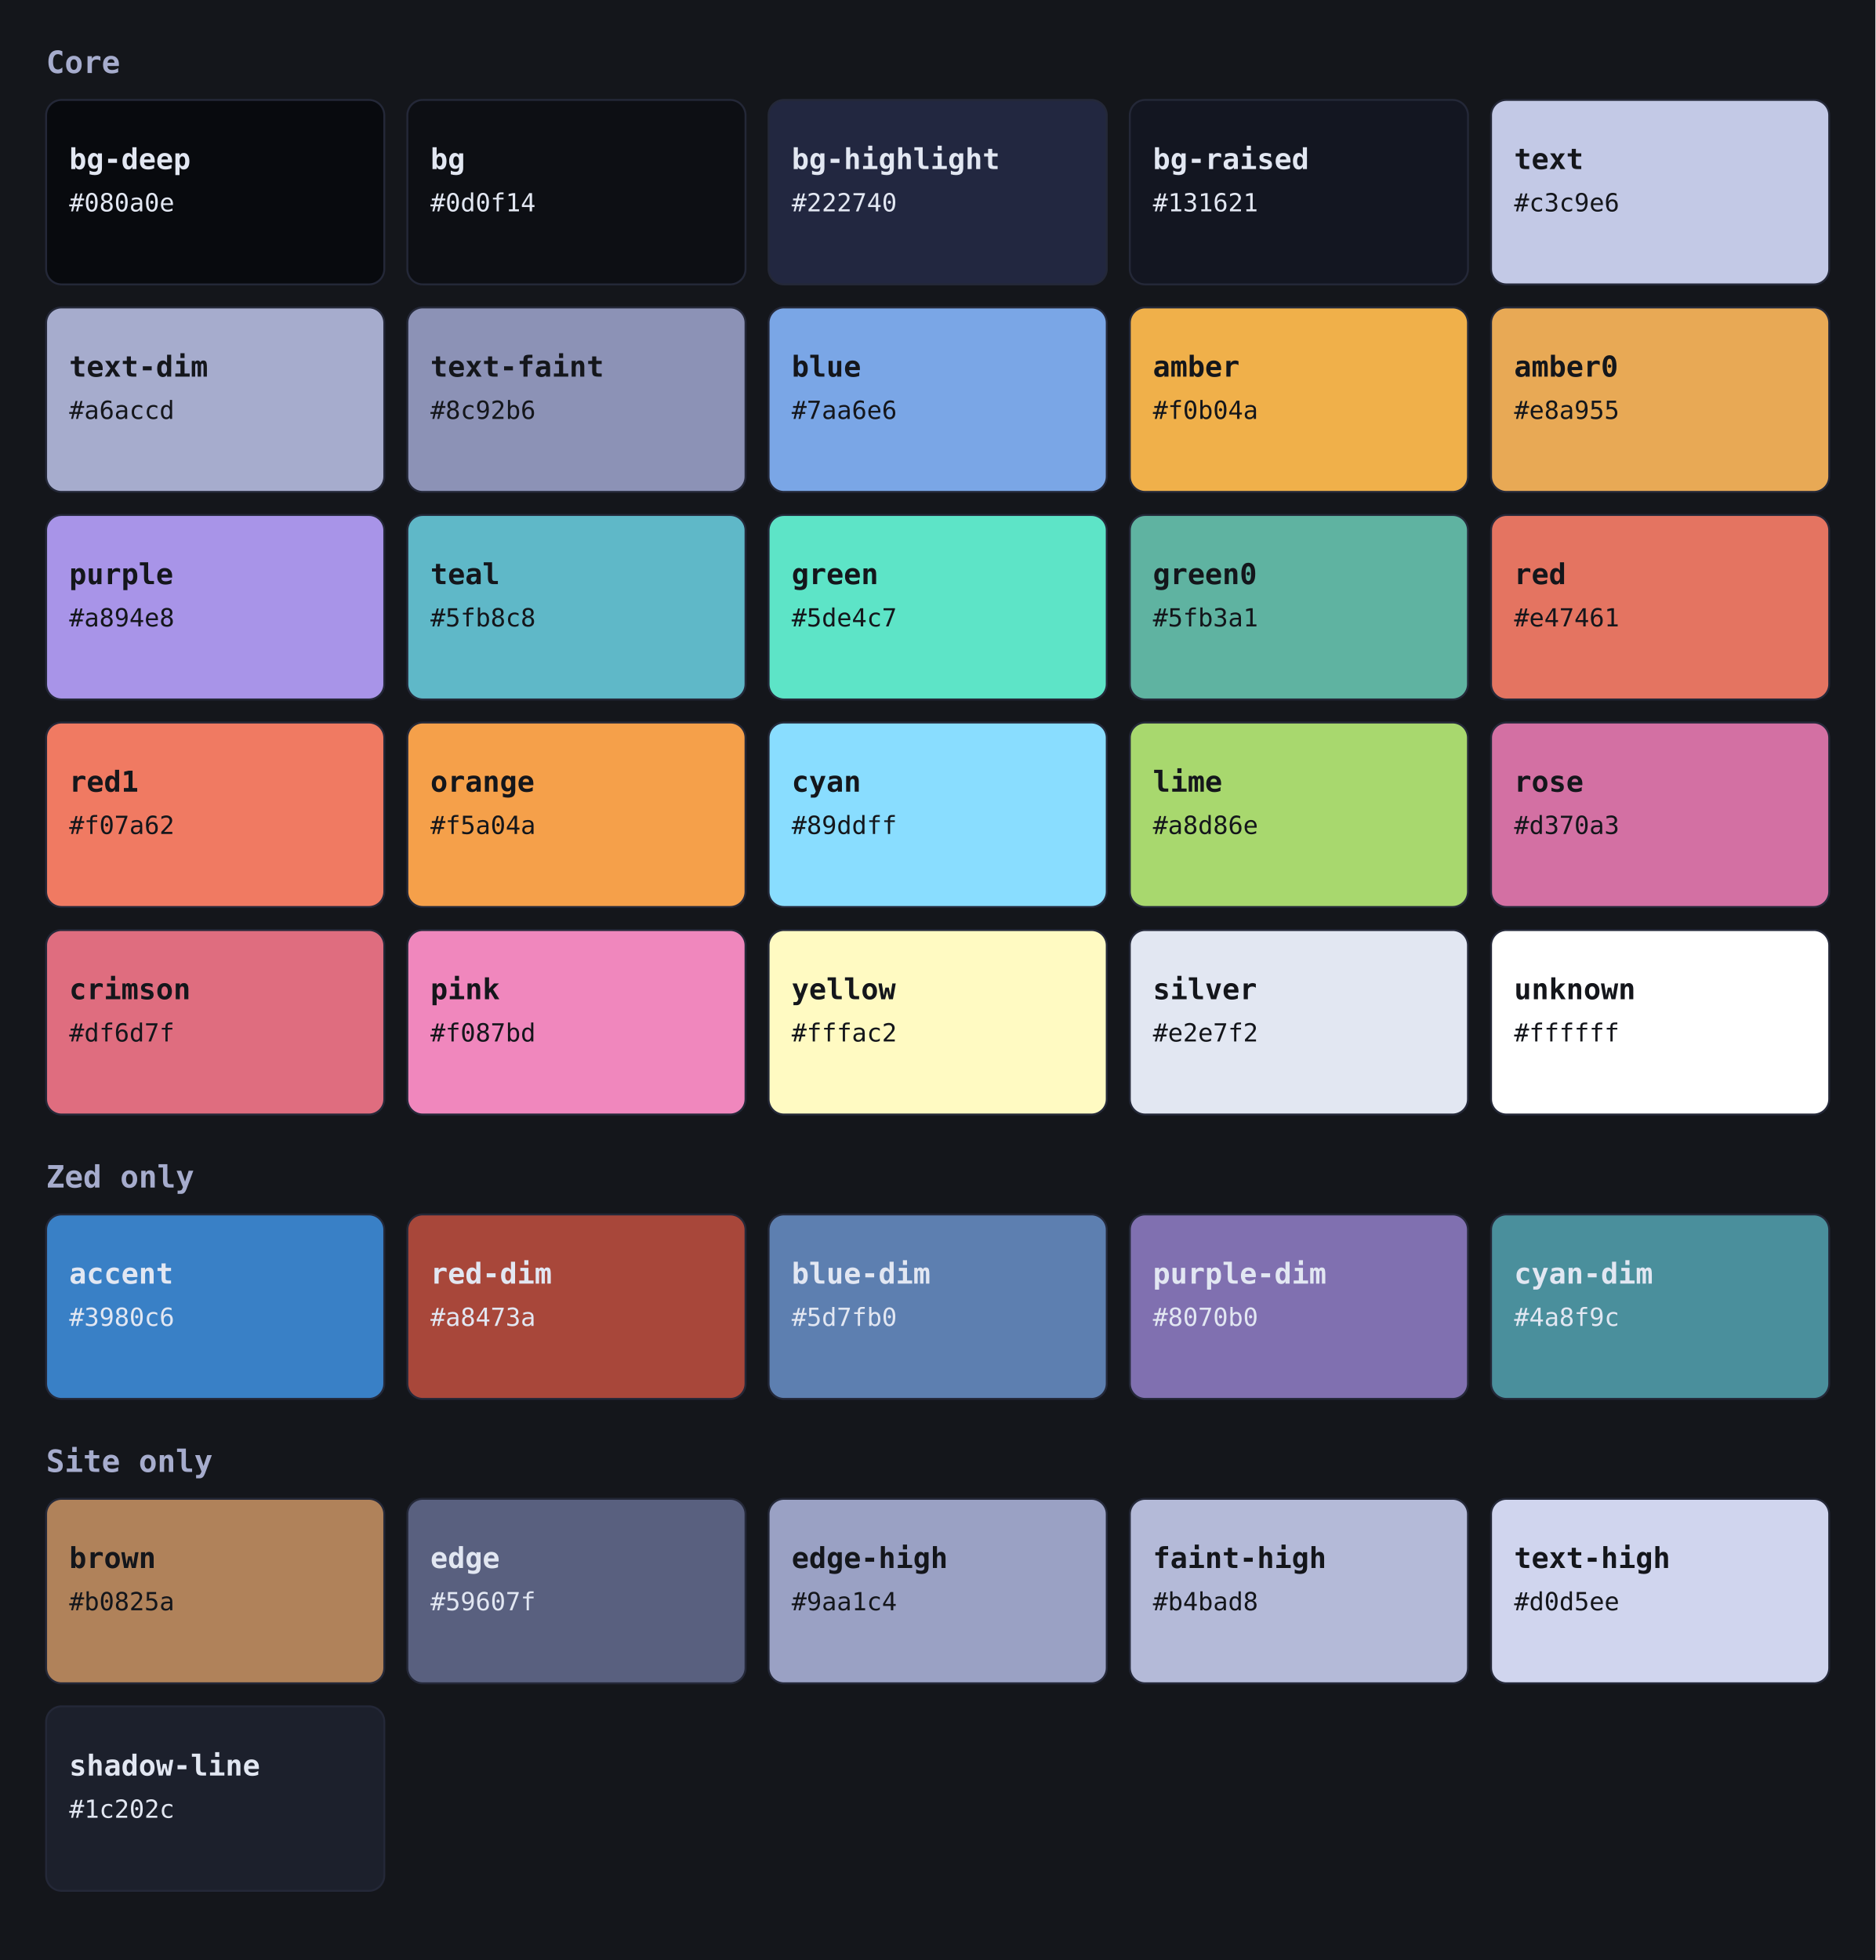
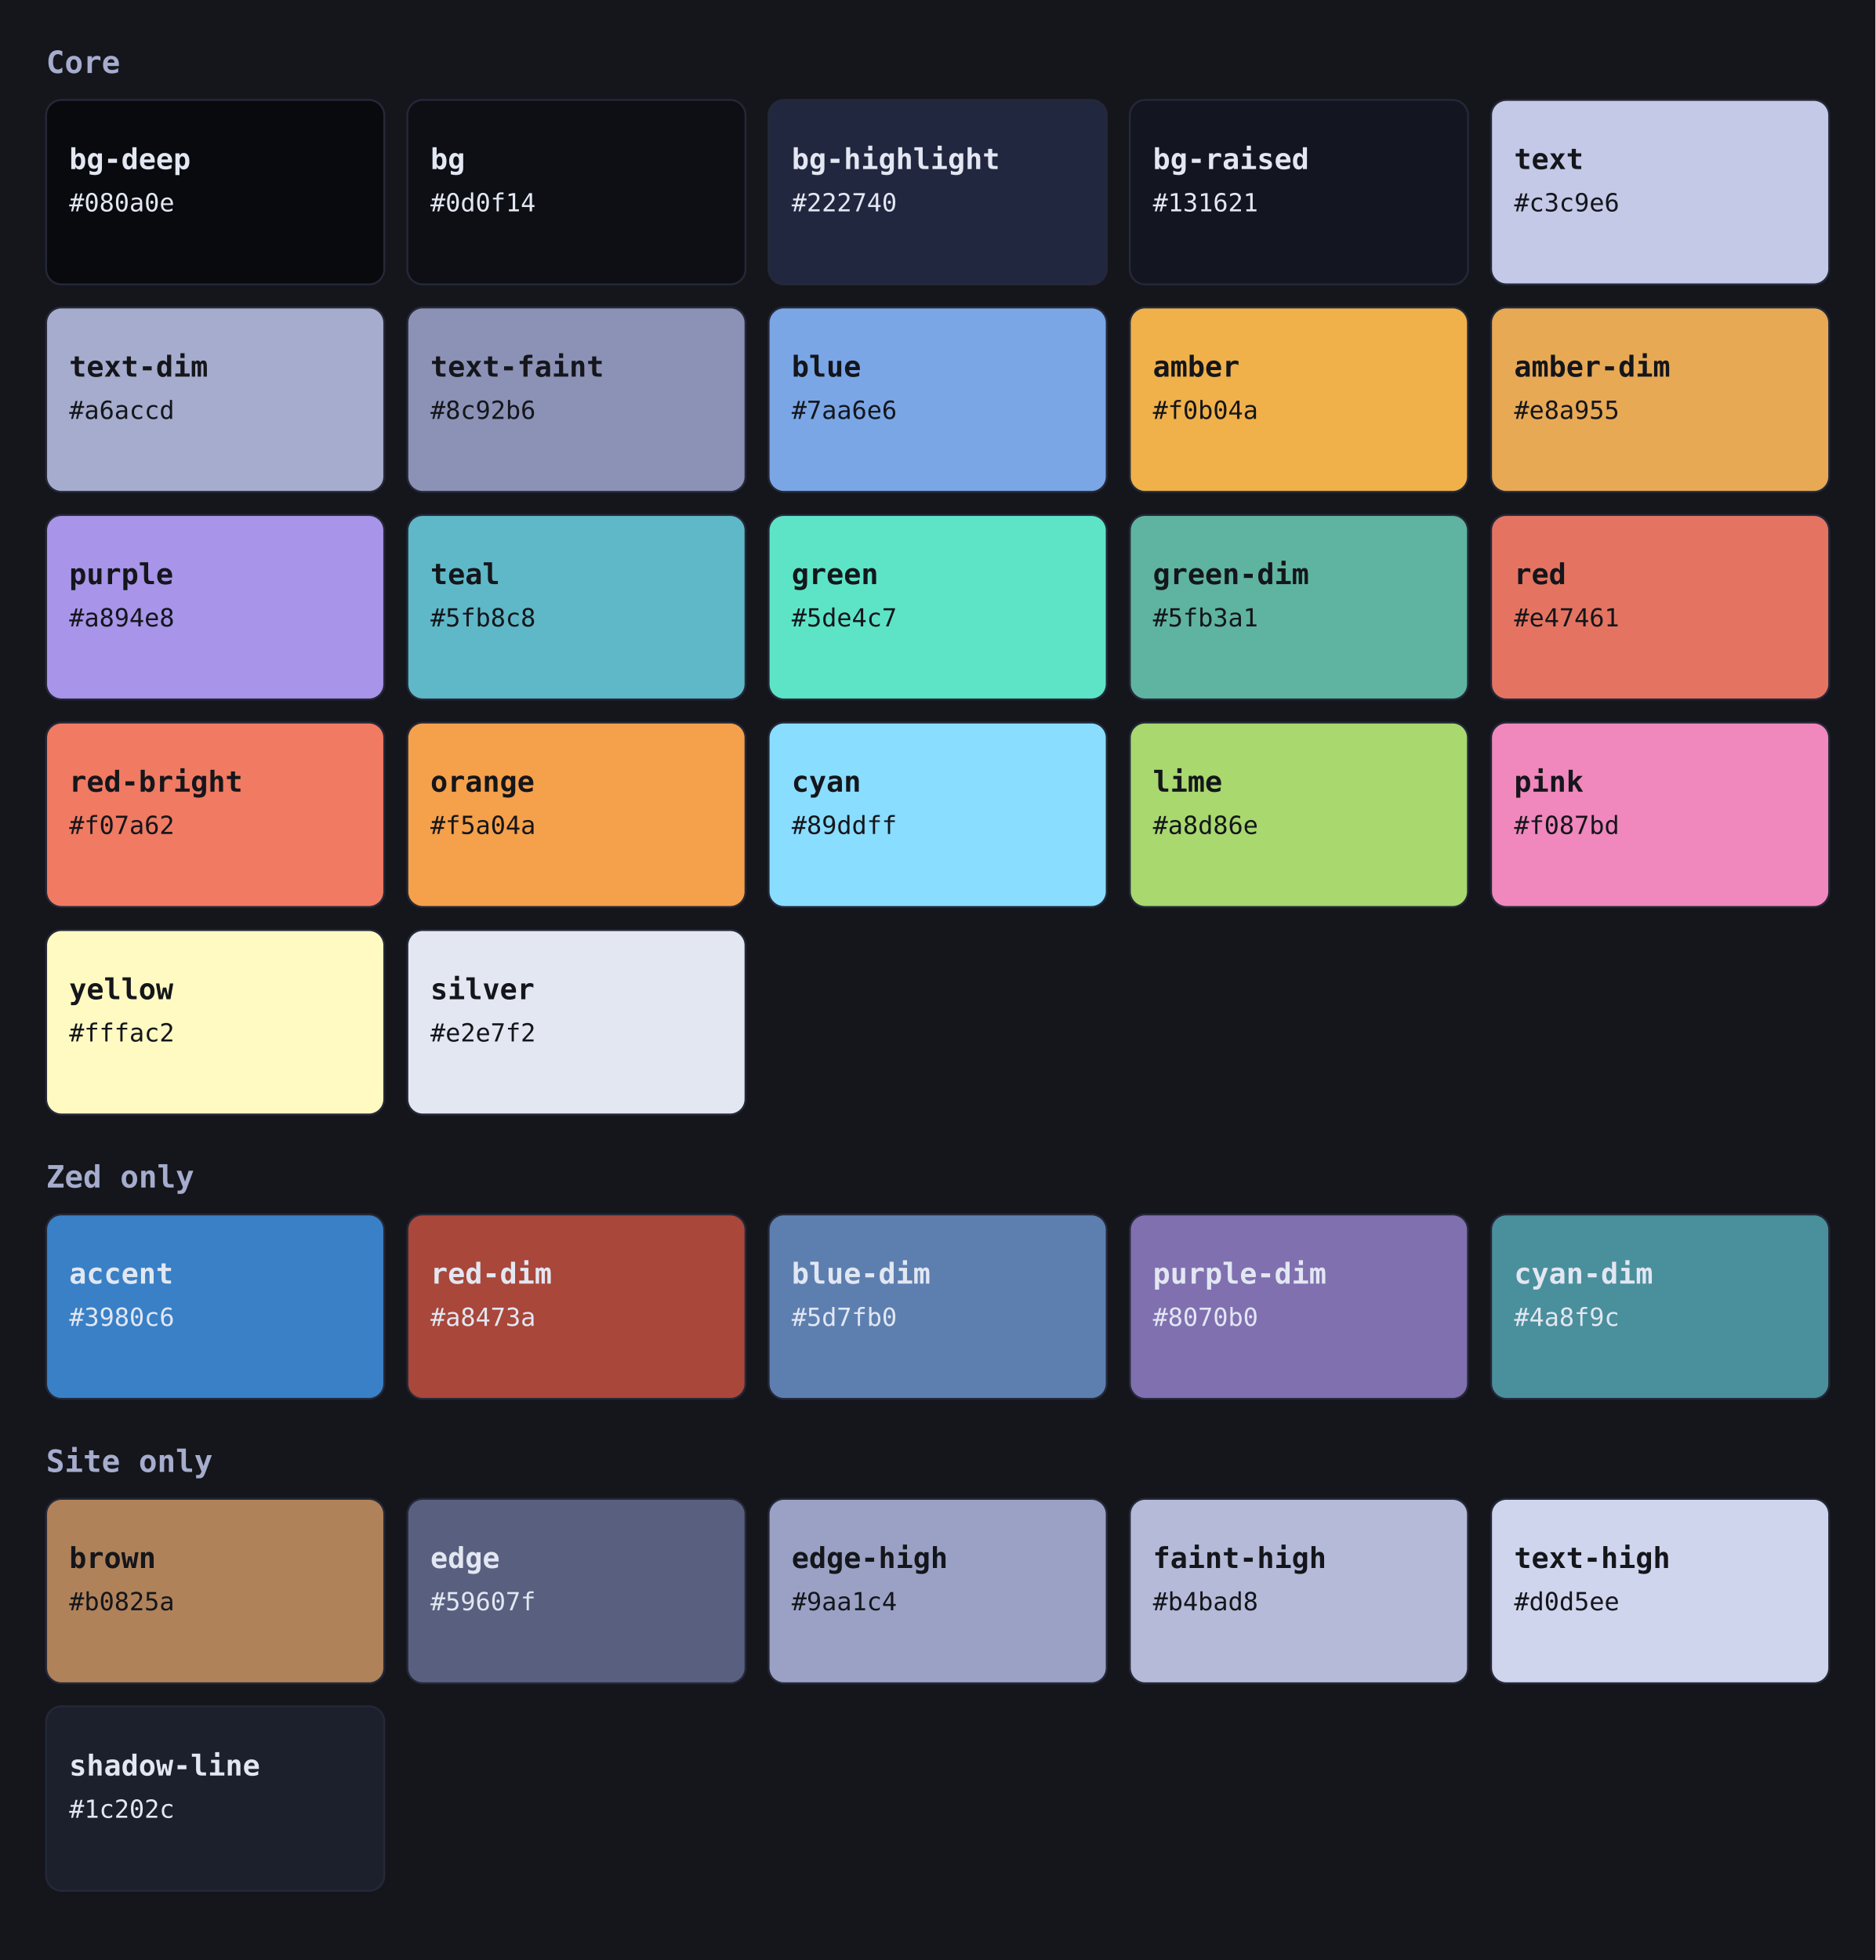
<svg xmlns="http://www.w3.org/2000/svg" width="976" height="1020" viewBox="0 0 976 1020" font-family="ui-monospace, Menlo, monospace">
  <rect width="100%" height="100%" fill="#14161b" />
  <text x="24" y="38" fill="#a6accd" font-size="16" font-weight="700">Core</text>
  <rect x="24" y="52" width="176" height="96" rx="8" fill="#080a0e" stroke="#242838" />
  <text x="36" y="88" fill="#e2e7f2" font-size="15" font-weight="700">bg-deep</text>
  <text x="36" y="110" fill="#e2e7f2" font-size="13">#080a0e</text>
  <rect x="212" y="52" width="176" height="96" rx="8" fill="#0d0f14" stroke="#242838" />
  <text x="224" y="88" fill="#e2e7f2" font-size="15" font-weight="700">bg</text>
  <text x="224" y="110" fill="#e2e7f2" font-size="13">#0d0f14</text>
  <rect x="400" y="52" width="176" height="96" rx="8" fill="#222740" stroke="#242838" />
  <text x="412" y="88" fill="#e2e7f2" font-size="15" font-weight="700">bg-highlight</text>
  <text x="412" y="110" fill="#e2e7f2" font-size="13">#222740</text>
  <rect x="588" y="52" width="176" height="96" rx="8" fill="#131621" stroke="#242838" />
  <text x="600" y="88" fill="#e2e7f2" font-size="15" font-weight="700">bg-raised</text>
  <text x="600" y="110" fill="#e2e7f2" font-size="13">#131621</text>
  <rect x="776" y="52" width="176" height="96" rx="8" fill="#c3c9e6" stroke="#242838" />
  <text x="788" y="88" fill="#14161b" font-size="15" font-weight="700">text</text>
  <text x="788" y="110" fill="#14161b" font-size="13">#c3c9e6</text>
  <rect x="24" y="160" width="176" height="96" rx="8" fill="#a6accd" stroke="#242838" />
  <text x="36" y="196" fill="#14161b" font-size="15" font-weight="700">text-dim</text>
  <text x="36" y="218" fill="#14161b" font-size="13">#a6accd</text>
  <rect x="212" y="160" width="176" height="96" rx="8" fill="#8c92b6" stroke="#242838" />
  <text x="224" y="196" fill="#14161b" font-size="15" font-weight="700">text-faint</text>
  <text x="224" y="218" fill="#14161b" font-size="13">#8c92b6</text>
  <rect x="400" y="160" width="176" height="96" rx="8" fill="#7aa6e6" stroke="#242838" />
  <text x="412" y="196" fill="#14161b" font-size="15" font-weight="700">blue</text>
  <text x="412" y="218" fill="#14161b" font-size="13">#7aa6e6</text>
  <rect x="588" y="160" width="176" height="96" rx="8" fill="#f0b04a" stroke="#242838" />
  <text x="600" y="196" fill="#14161b" font-size="15" font-weight="700">amber</text>
  <text x="600" y="218" fill="#14161b" font-size="13">#f0b04a</text>
  <rect x="776" y="160" width="176" height="96" rx="8" fill="#e8a955" stroke="#242838" />
-   <text x="788" y="196" fill="#14161b" font-size="15" font-weight="700">amber0</text>
+   <text x="788" y="196" fill="#14161b" font-size="15" font-weight="700">amber-dim</text>
  <text x="788" y="218" fill="#14161b" font-size="13">#e8a955</text>
  <rect x="24" y="268" width="176" height="96" rx="8" fill="#a894e8" stroke="#242838" />
  <text x="36" y="304" fill="#14161b" font-size="15" font-weight="700">purple</text>
  <text x="36" y="326" fill="#14161b" font-size="13">#a894e8</text>
  <rect x="212" y="268" width="176" height="96" rx="8" fill="#5fb8c8" stroke="#242838" />
  <text x="224" y="304" fill="#14161b" font-size="15" font-weight="700">teal</text>
  <text x="224" y="326" fill="#14161b" font-size="13">#5fb8c8</text>
  <rect x="400" y="268" width="176" height="96" rx="8" fill="#5de4c7" stroke="#242838" />
  <text x="412" y="304" fill="#14161b" font-size="15" font-weight="700">green</text>
  <text x="412" y="326" fill="#14161b" font-size="13">#5de4c7</text>
  <rect x="588" y="268" width="176" height="96" rx="8" fill="#5fb3a1" stroke="#242838" />
-   <text x="600" y="304" fill="#14161b" font-size="15" font-weight="700">green0</text>
+   <text x="600" y="304" fill="#14161b" font-size="15" font-weight="700">green-dim</text>
  <text x="600" y="326" fill="#14161b" font-size="13">#5fb3a1</text>
  <rect x="776" y="268" width="176" height="96" rx="8" fill="#e47461" stroke="#242838" />
  <text x="788" y="304" fill="#14161b" font-size="15" font-weight="700">red</text>
  <text x="788" y="326" fill="#14161b" font-size="13">#e47461</text>
  <rect x="24" y="376" width="176" height="96" rx="8" fill="#f07a62" stroke="#242838" />
-   <text x="36" y="412" fill="#14161b" font-size="15" font-weight="700">red1</text>
+   <text x="36" y="412" fill="#14161b" font-size="15" font-weight="700">red-bright</text>
  <text x="36" y="434" fill="#14161b" font-size="13">#f07a62</text>
  <rect x="212" y="376" width="176" height="96" rx="8" fill="#f5a04a" stroke="#242838" />
  <text x="224" y="412" fill="#14161b" font-size="15" font-weight="700">orange</text>
  <text x="224" y="434" fill="#14161b" font-size="13">#f5a04a</text>
  <rect x="400" y="376" width="176" height="96" rx="8" fill="#89ddff" stroke="#242838" />
  <text x="412" y="412" fill="#14161b" font-size="15" font-weight="700">cyan</text>
  <text x="412" y="434" fill="#14161b" font-size="13">#89ddff</text>
  <rect x="588" y="376" width="176" height="96" rx="8" fill="#a8d86e" stroke="#242838" />
  <text x="600" y="412" fill="#14161b" font-size="15" font-weight="700">lime</text>
  <text x="600" y="434" fill="#14161b" font-size="13">#a8d86e</text>
-   <rect x="776" y="376" width="176" height="96" rx="8" fill="#d370a3" stroke="#242838" />
-   <text x="788" y="412" fill="#14161b" font-size="15" font-weight="700">rose</text>
-   <text x="788" y="434" fill="#14161b" font-size="13">#d370a3</text>
-   <rect x="24" y="484" width="176" height="96" rx="8" fill="#df6d7f" stroke="#242838" />
-   <text x="36" y="520" fill="#14161b" font-size="15" font-weight="700">crimson</text>
-   <text x="36" y="542" fill="#14161b" font-size="13">#df6d7f</text>
-   <rect x="212" y="484" width="176" height="96" rx="8" fill="#f087bd" stroke="#242838" />
-   <text x="224" y="520" fill="#14161b" font-size="15" font-weight="700">pink</text>
-   <text x="224" y="542" fill="#14161b" font-size="13">#f087bd</text>
-   <rect x="400" y="484" width="176" height="96" rx="8" fill="#fffac2" stroke="#242838" />
-   <text x="412" y="520" fill="#14161b" font-size="15" font-weight="700">yellow</text>
-   <text x="412" y="542" fill="#14161b" font-size="13">#fffac2</text>
-   <rect x="588" y="484" width="176" height="96" rx="8" fill="#e2e7f2" stroke="#242838" />
-   <text x="600" y="520" fill="#14161b" font-size="15" font-weight="700">silver</text>
-   <text x="600" y="542" fill="#14161b" font-size="13">#e2e7f2</text>
-   <rect x="776" y="484" width="176" height="96" rx="8" fill="#ffffff" stroke="#242838" />
-   <text x="788" y="520" fill="#14161b" font-size="15" font-weight="700">unknown</text>
-   <text x="788" y="542" fill="#14161b" font-size="13">#ffffff</text>
+   <rect x="776" y="376" width="176" height="96" rx="8" fill="#f087bd" stroke="#242838" />
+   <text x="788" y="412" fill="#14161b" font-size="15" font-weight="700">pink</text>
+   <text x="788" y="434" fill="#14161b" font-size="13">#f087bd</text>
+   <rect x="24" y="484" width="176" height="96" rx="8" fill="#fffac2" stroke="#242838" />
+   <text x="36" y="520" fill="#14161b" font-size="15" font-weight="700">yellow</text>
+   <text x="36" y="542" fill="#14161b" font-size="13">#fffac2</text>
+   <rect x="212" y="484" width="176" height="96" rx="8" fill="#e2e7f2" stroke="#242838" />
+   <text x="224" y="520" fill="#14161b" font-size="15" font-weight="700">silver</text>
+   <text x="224" y="542" fill="#14161b" font-size="13">#e2e7f2</text>
  <text x="24" y="618" fill="#a6accd" font-size="16" font-weight="700">Zed only</text>
  <rect x="24" y="632" width="176" height="96" rx="8" fill="#3980c6" stroke="#242838" />
  <text x="36" y="668" fill="#e2e7f2" font-size="15" font-weight="700">accent</text>
  <text x="36" y="690" fill="#e2e7f2" font-size="13">#3980c6</text>
  <rect x="212" y="632" width="176" height="96" rx="8" fill="#a8473a" stroke="#242838" />
  <text x="224" y="668" fill="#e2e7f2" font-size="15" font-weight="700">red-dim</text>
  <text x="224" y="690" fill="#e2e7f2" font-size="13">#a8473a</text>
  <rect x="400" y="632" width="176" height="96" rx="8" fill="#5d7fb0" stroke="#242838" />
  <text x="412" y="668" fill="#e2e7f2" font-size="15" font-weight="700">blue-dim</text>
  <text x="412" y="690" fill="#e2e7f2" font-size="13">#5d7fb0</text>
  <rect x="588" y="632" width="176" height="96" rx="8" fill="#8070b0" stroke="#242838" />
  <text x="600" y="668" fill="#e2e7f2" font-size="15" font-weight="700">purple-dim</text>
  <text x="600" y="690" fill="#e2e7f2" font-size="13">#8070b0</text>
  <rect x="776" y="632" width="176" height="96" rx="8" fill="#4a8f9c" stroke="#242838" />
  <text x="788" y="668" fill="#e2e7f2" font-size="15" font-weight="700">cyan-dim</text>
  <text x="788" y="690" fill="#e2e7f2" font-size="13">#4a8f9c</text>
  <text x="24" y="766" fill="#a6accd" font-size="16" font-weight="700">Site only</text>
  <rect x="24" y="780" width="176" height="96" rx="8" fill="#b0825a" stroke="#242838" />
  <text x="36" y="816" fill="#14161b" font-size="15" font-weight="700">brown</text>
  <text x="36" y="838" fill="#14161b" font-size="13">#b0825a</text>
  <rect x="212" y="780" width="176" height="96" rx="8" fill="#59607f" stroke="#242838" />
  <text x="224" y="816" fill="#e2e7f2" font-size="15" font-weight="700">edge</text>
  <text x="224" y="838" fill="#e2e7f2" font-size="13">#59607f</text>
  <rect x="400" y="780" width="176" height="96" rx="8" fill="#9aa1c4" stroke="#242838" />
  <text x="412" y="816" fill="#14161b" font-size="15" font-weight="700">edge-high</text>
  <text x="412" y="838" fill="#14161b" font-size="13">#9aa1c4</text>
  <rect x="588" y="780" width="176" height="96" rx="8" fill="#b4bad8" stroke="#242838" />
  <text x="600" y="816" fill="#14161b" font-size="15" font-weight="700">faint-high</text>
  <text x="600" y="838" fill="#14161b" font-size="13">#b4bad8</text>
  <rect x="776" y="780" width="176" height="96" rx="8" fill="#d0d5ee" stroke="#242838" />
  <text x="788" y="816" fill="#14161b" font-size="15" font-weight="700">text-high</text>
  <text x="788" y="838" fill="#14161b" font-size="13">#d0d5ee</text>
  <rect x="24" y="888" width="176" height="96" rx="8" fill="#1c202c" stroke="#242838" />
  <text x="36" y="924" fill="#e2e7f2" font-size="15" font-weight="700">shadow-line</text>
  <text x="36" y="946" fill="#e2e7f2" font-size="13">#1c202c</text>
</svg>
